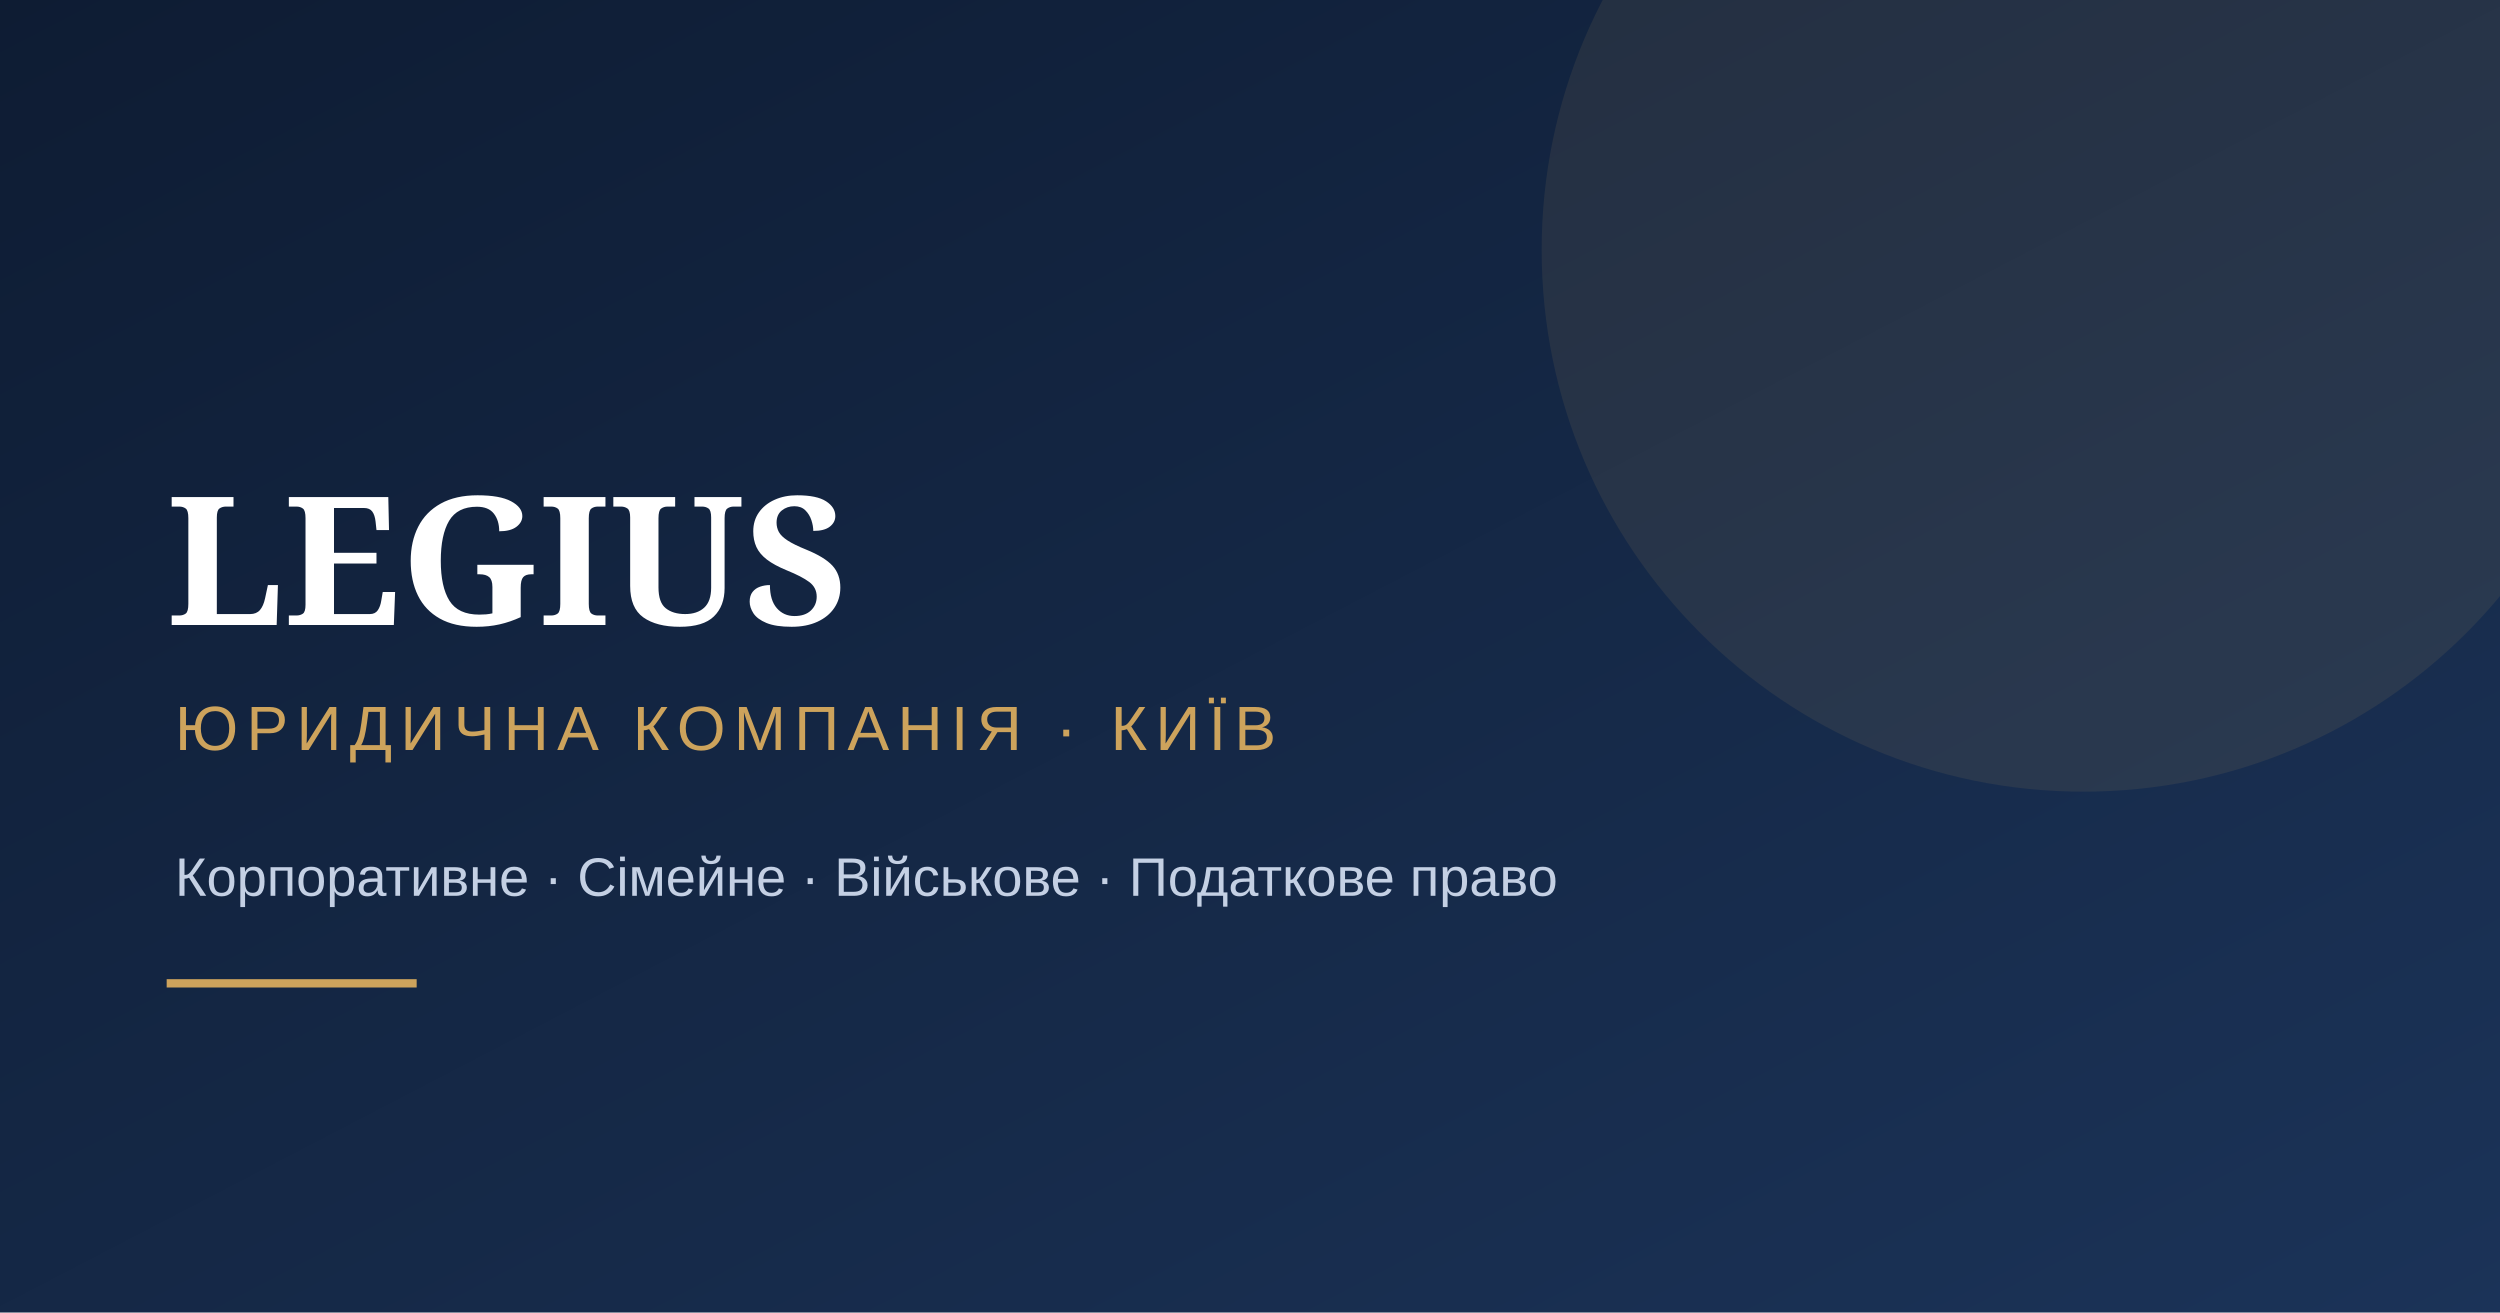
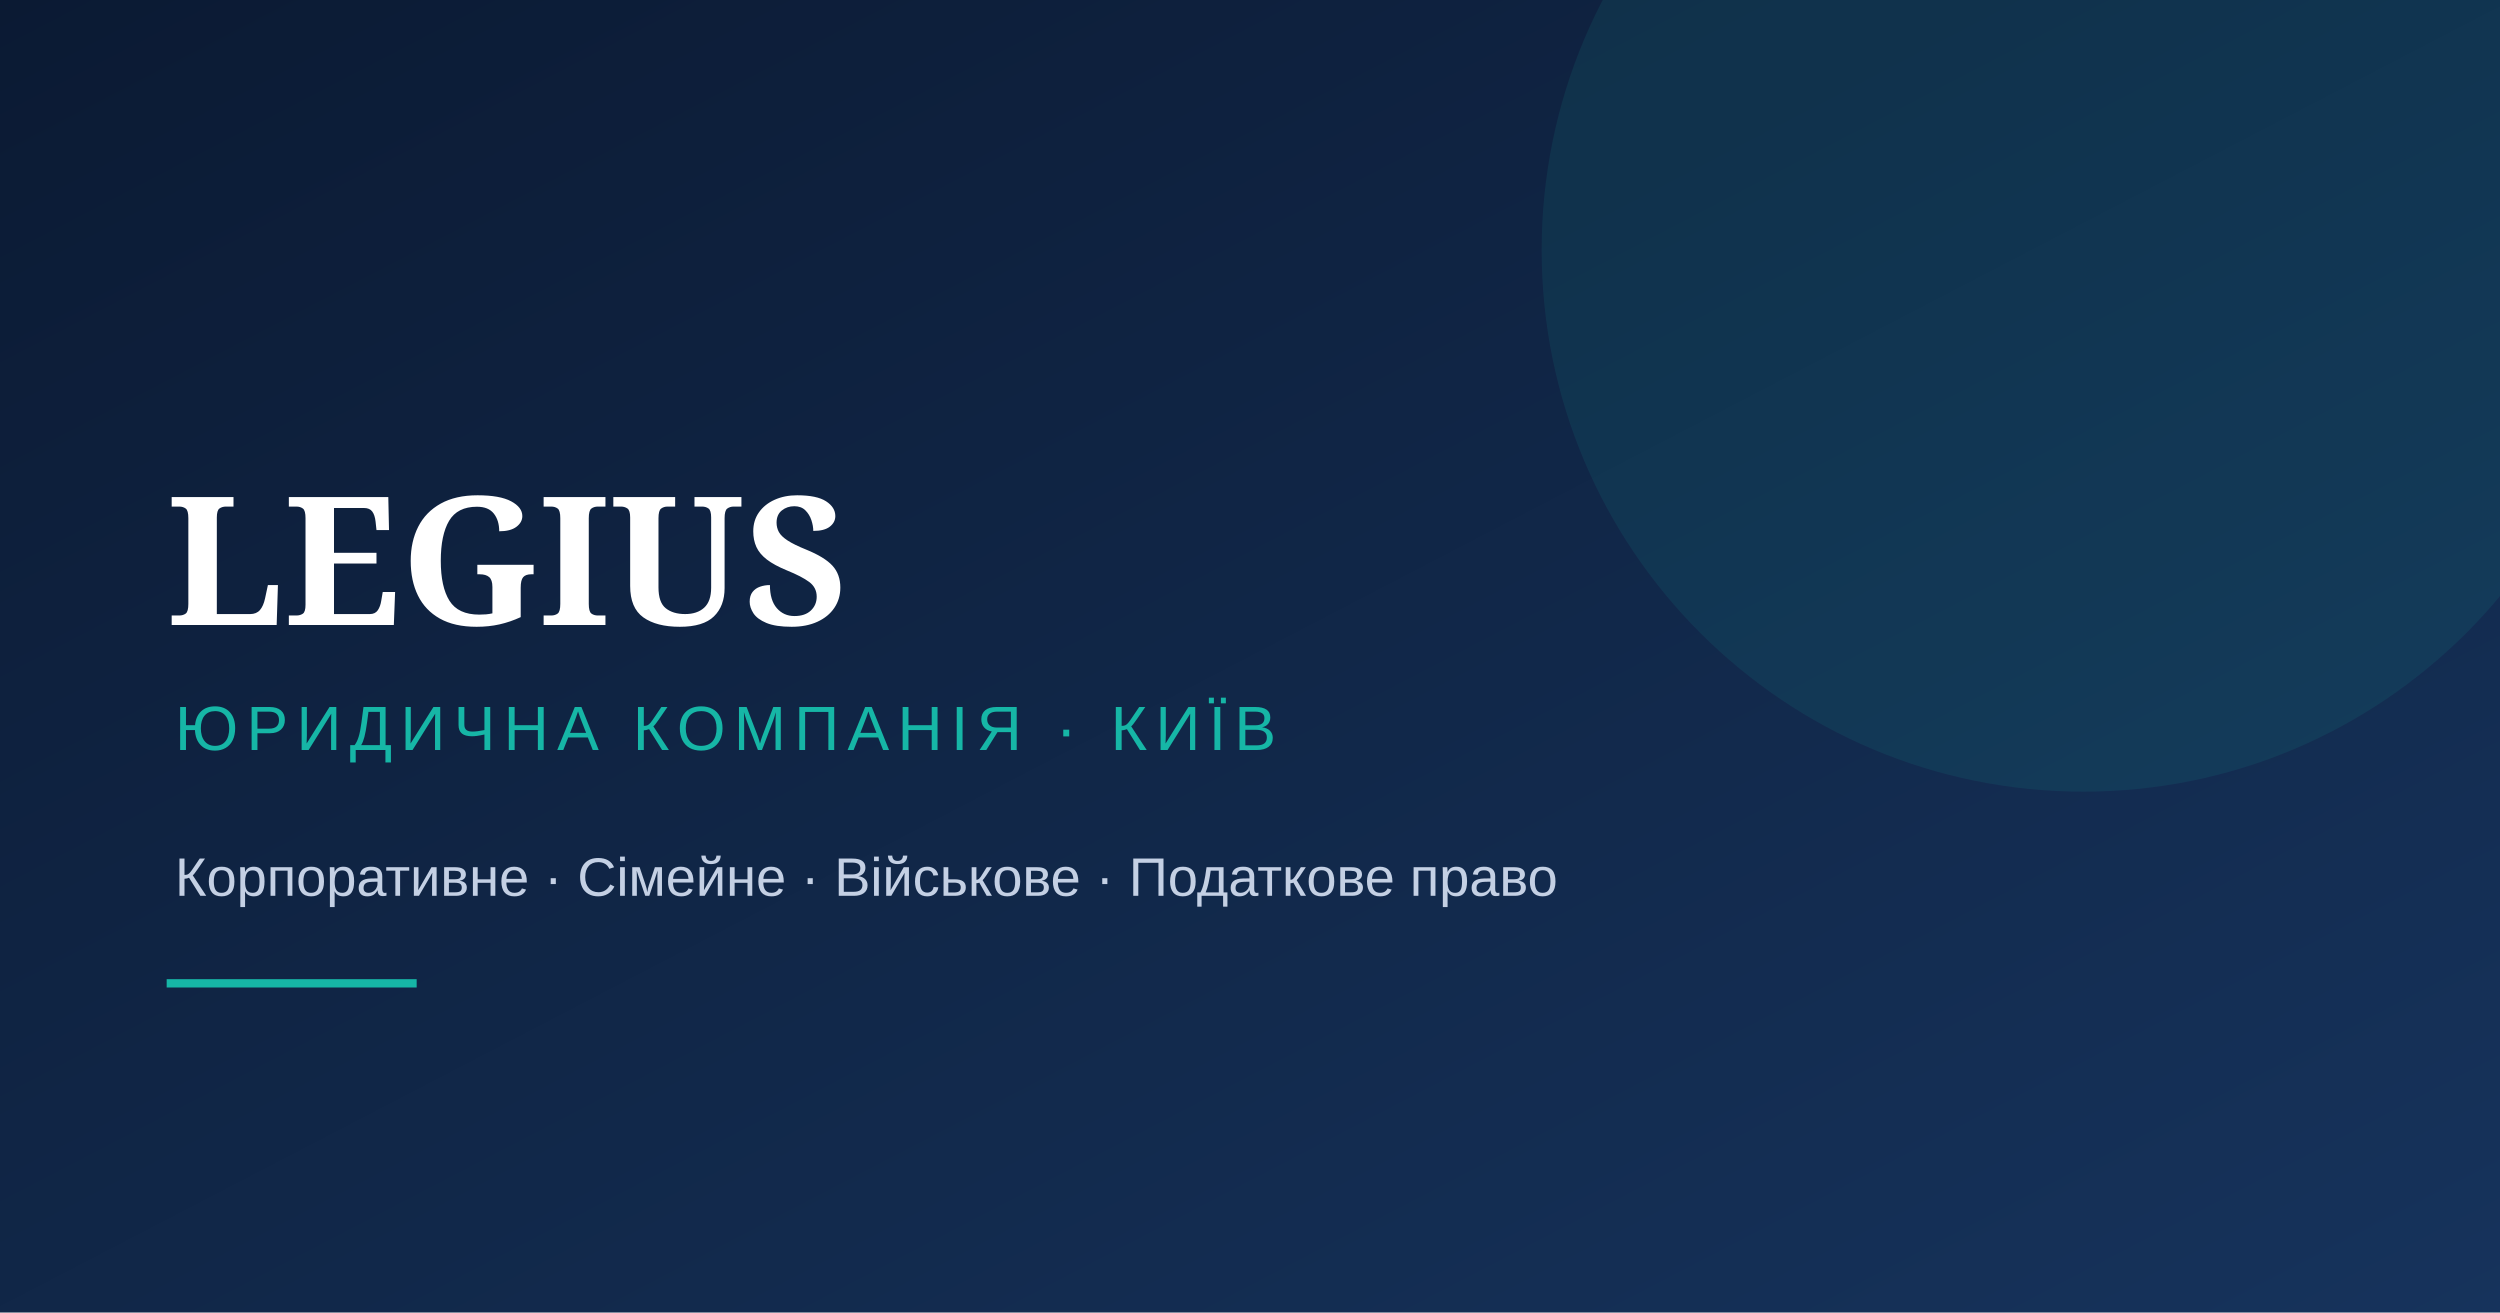
<svg xmlns="http://www.w3.org/2000/svg" viewBox="0 0 1200 630" width="1200" height="630" role="img" aria-label="LEGIUS">
  <defs>
    <linearGradient id="b" x1="0" y1="0" x2="1" y2="1">
-       <stop offset="0" stop-color="#0e1c33" />
-       <stop offset="1" stop-color="#1b3358" />
+       <stop offset="0" stop-color="#0B1A33" />
+       <stop offset="1" stop-color="#16335C" />
    </linearGradient>
  </defs>
  <rect width="1200" height="630" fill="url(#b)" />
-   <circle cx="1000" cy="120" r="260" fill="#cda35c" opacity="0.10" />
+   <circle cx="1000" cy="120" r="260" fill="#16B6A6" opacity="0.10" />
  <text x="80" y="300" font-family="Georgia, serif" font-size="86" fill="#fff" font-weight="bold">LEGIUS</text>
-   <text x="84" y="360" font-family="Arial, sans-serif" font-size="30" fill="#cda35c" letter-spacing="4">ЮРИДИЧНА КОМПАНІЯ · КИЇВ</text>
+   <text x="84" y="360" font-family="Arial, sans-serif" font-size="30" fill="#16B6A6" letter-spacing="4">ЮРИДИЧНА КОМПАНІЯ · КИЇВ</text>
  <text x="84" y="430" font-family="Arial, sans-serif" font-size="26" fill="#c4d0e4">Корпоративне · Сімейне · Військове · Податкове право</text>
-   <rect x="80" y="470" width="120" height="4" fill="#cda35c" />
+   <rect x="80" y="470" width="120" height="4" fill="#16B6A6" />
</svg>
